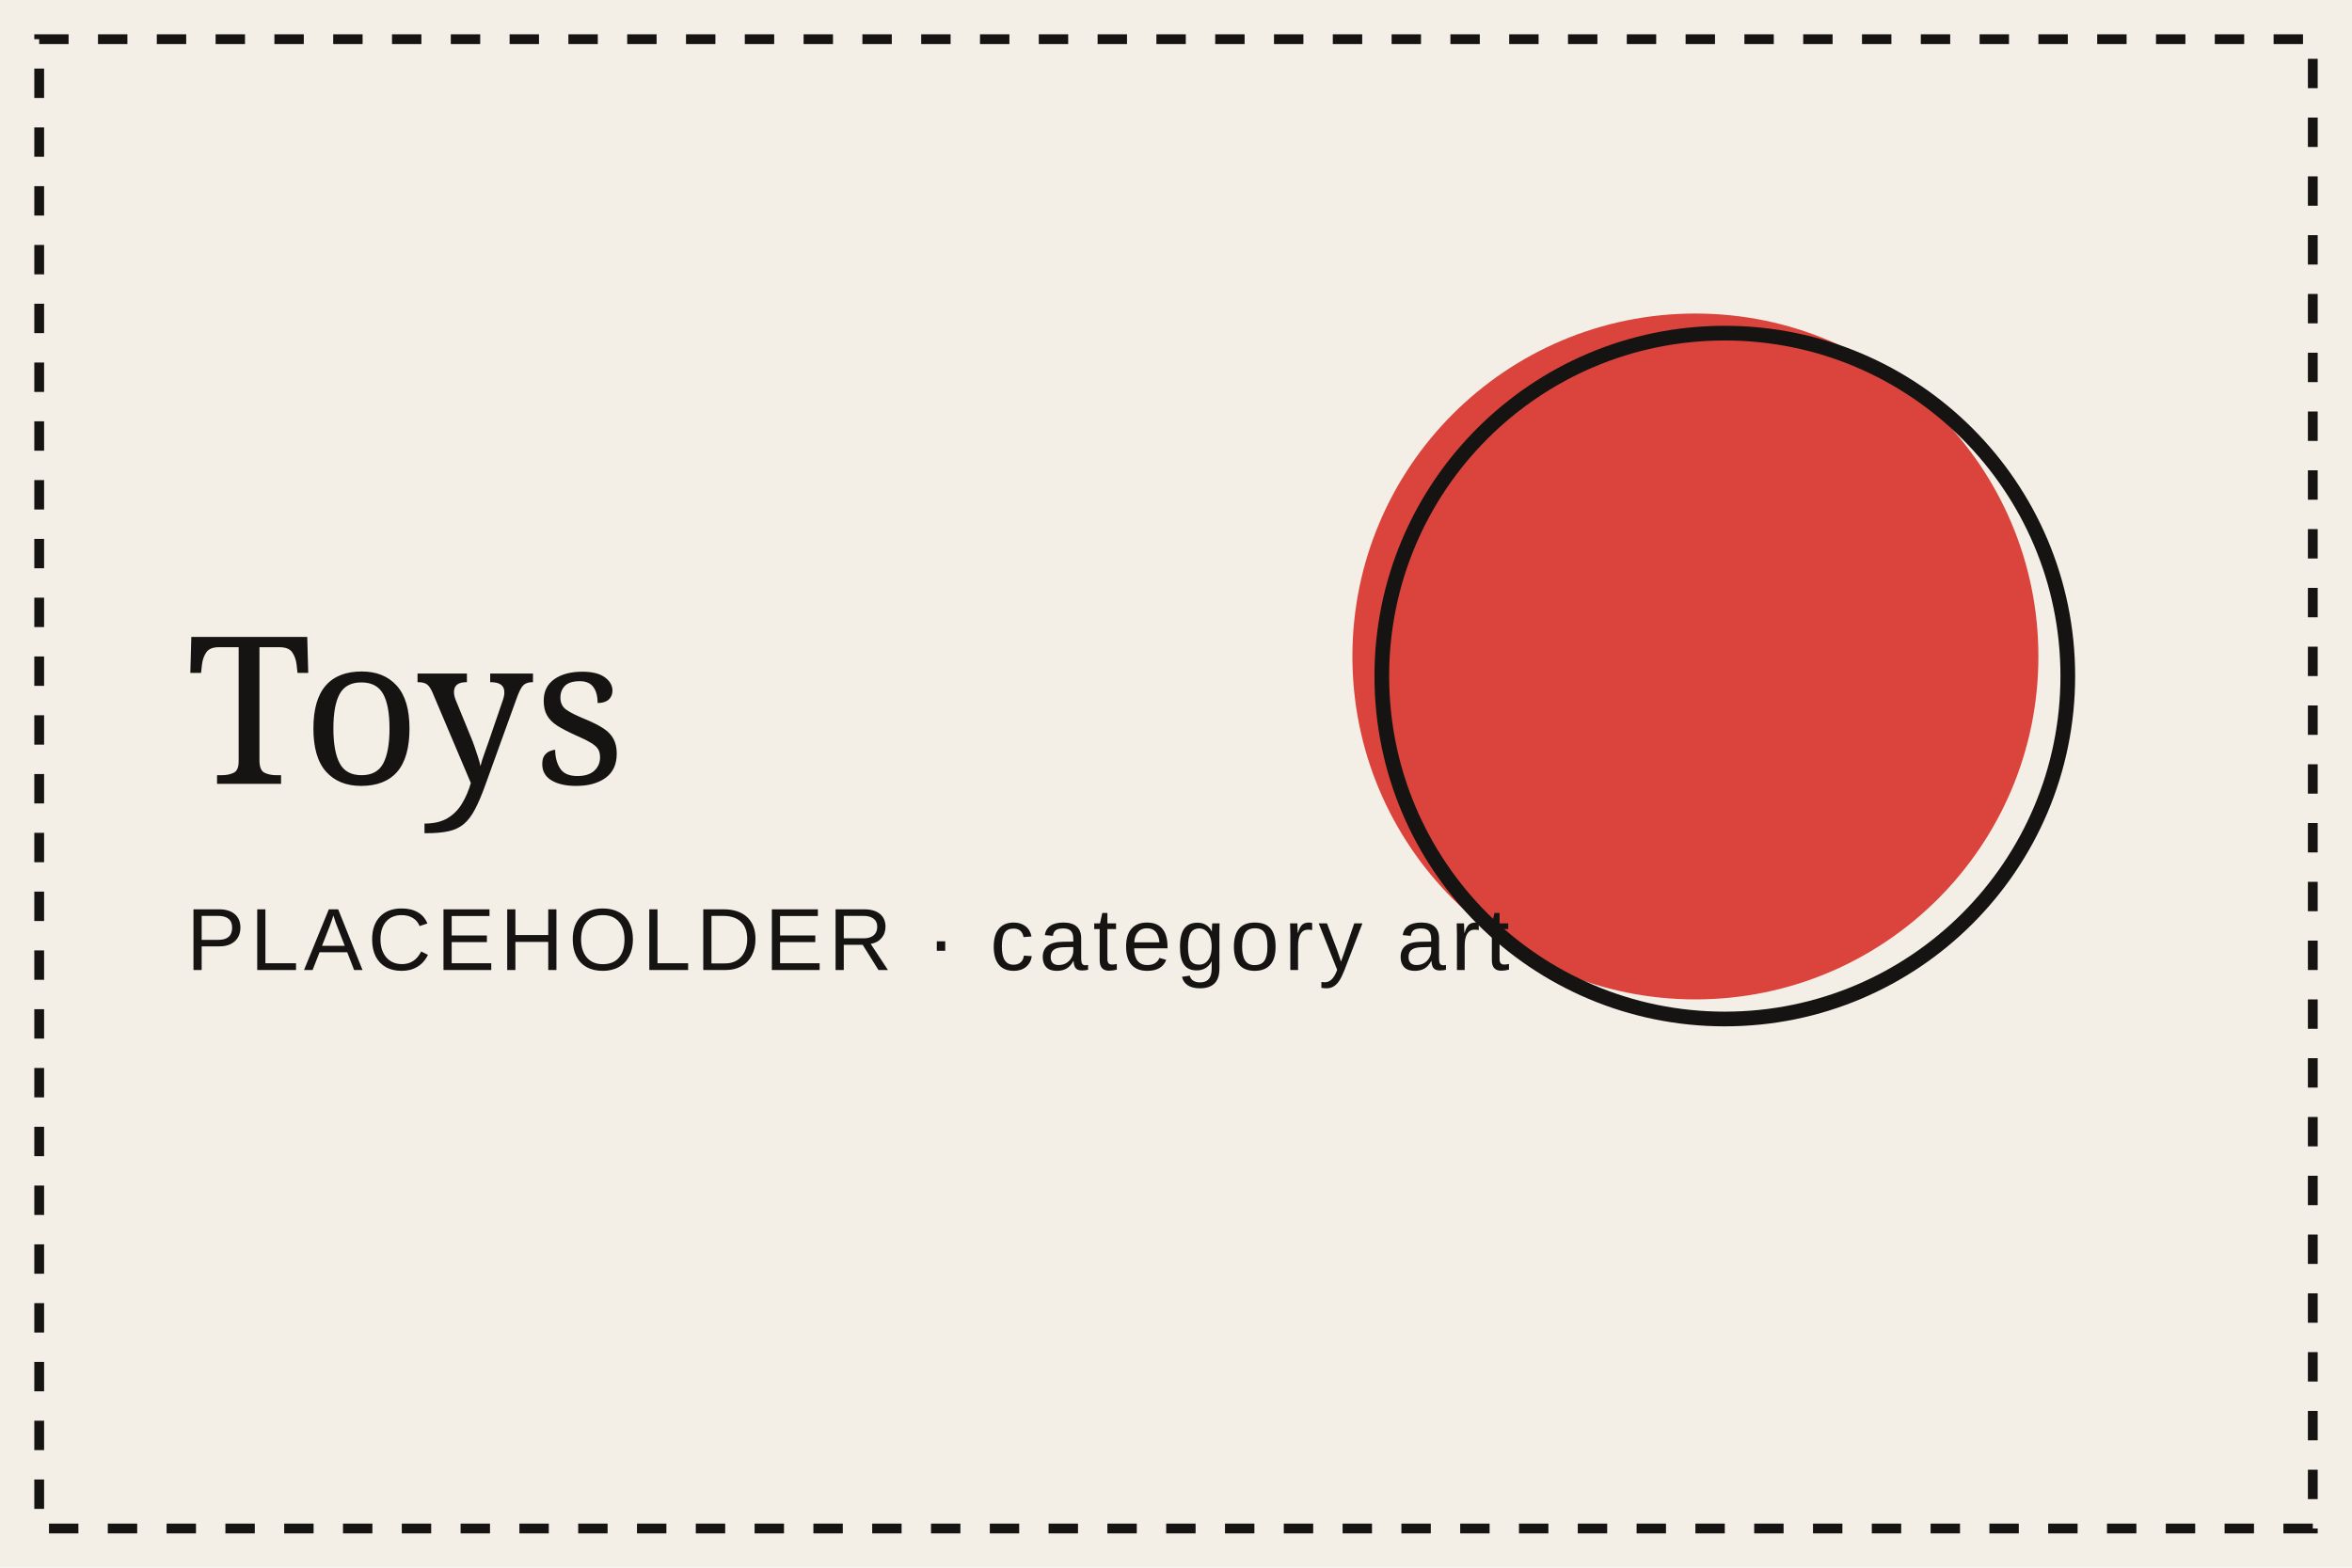
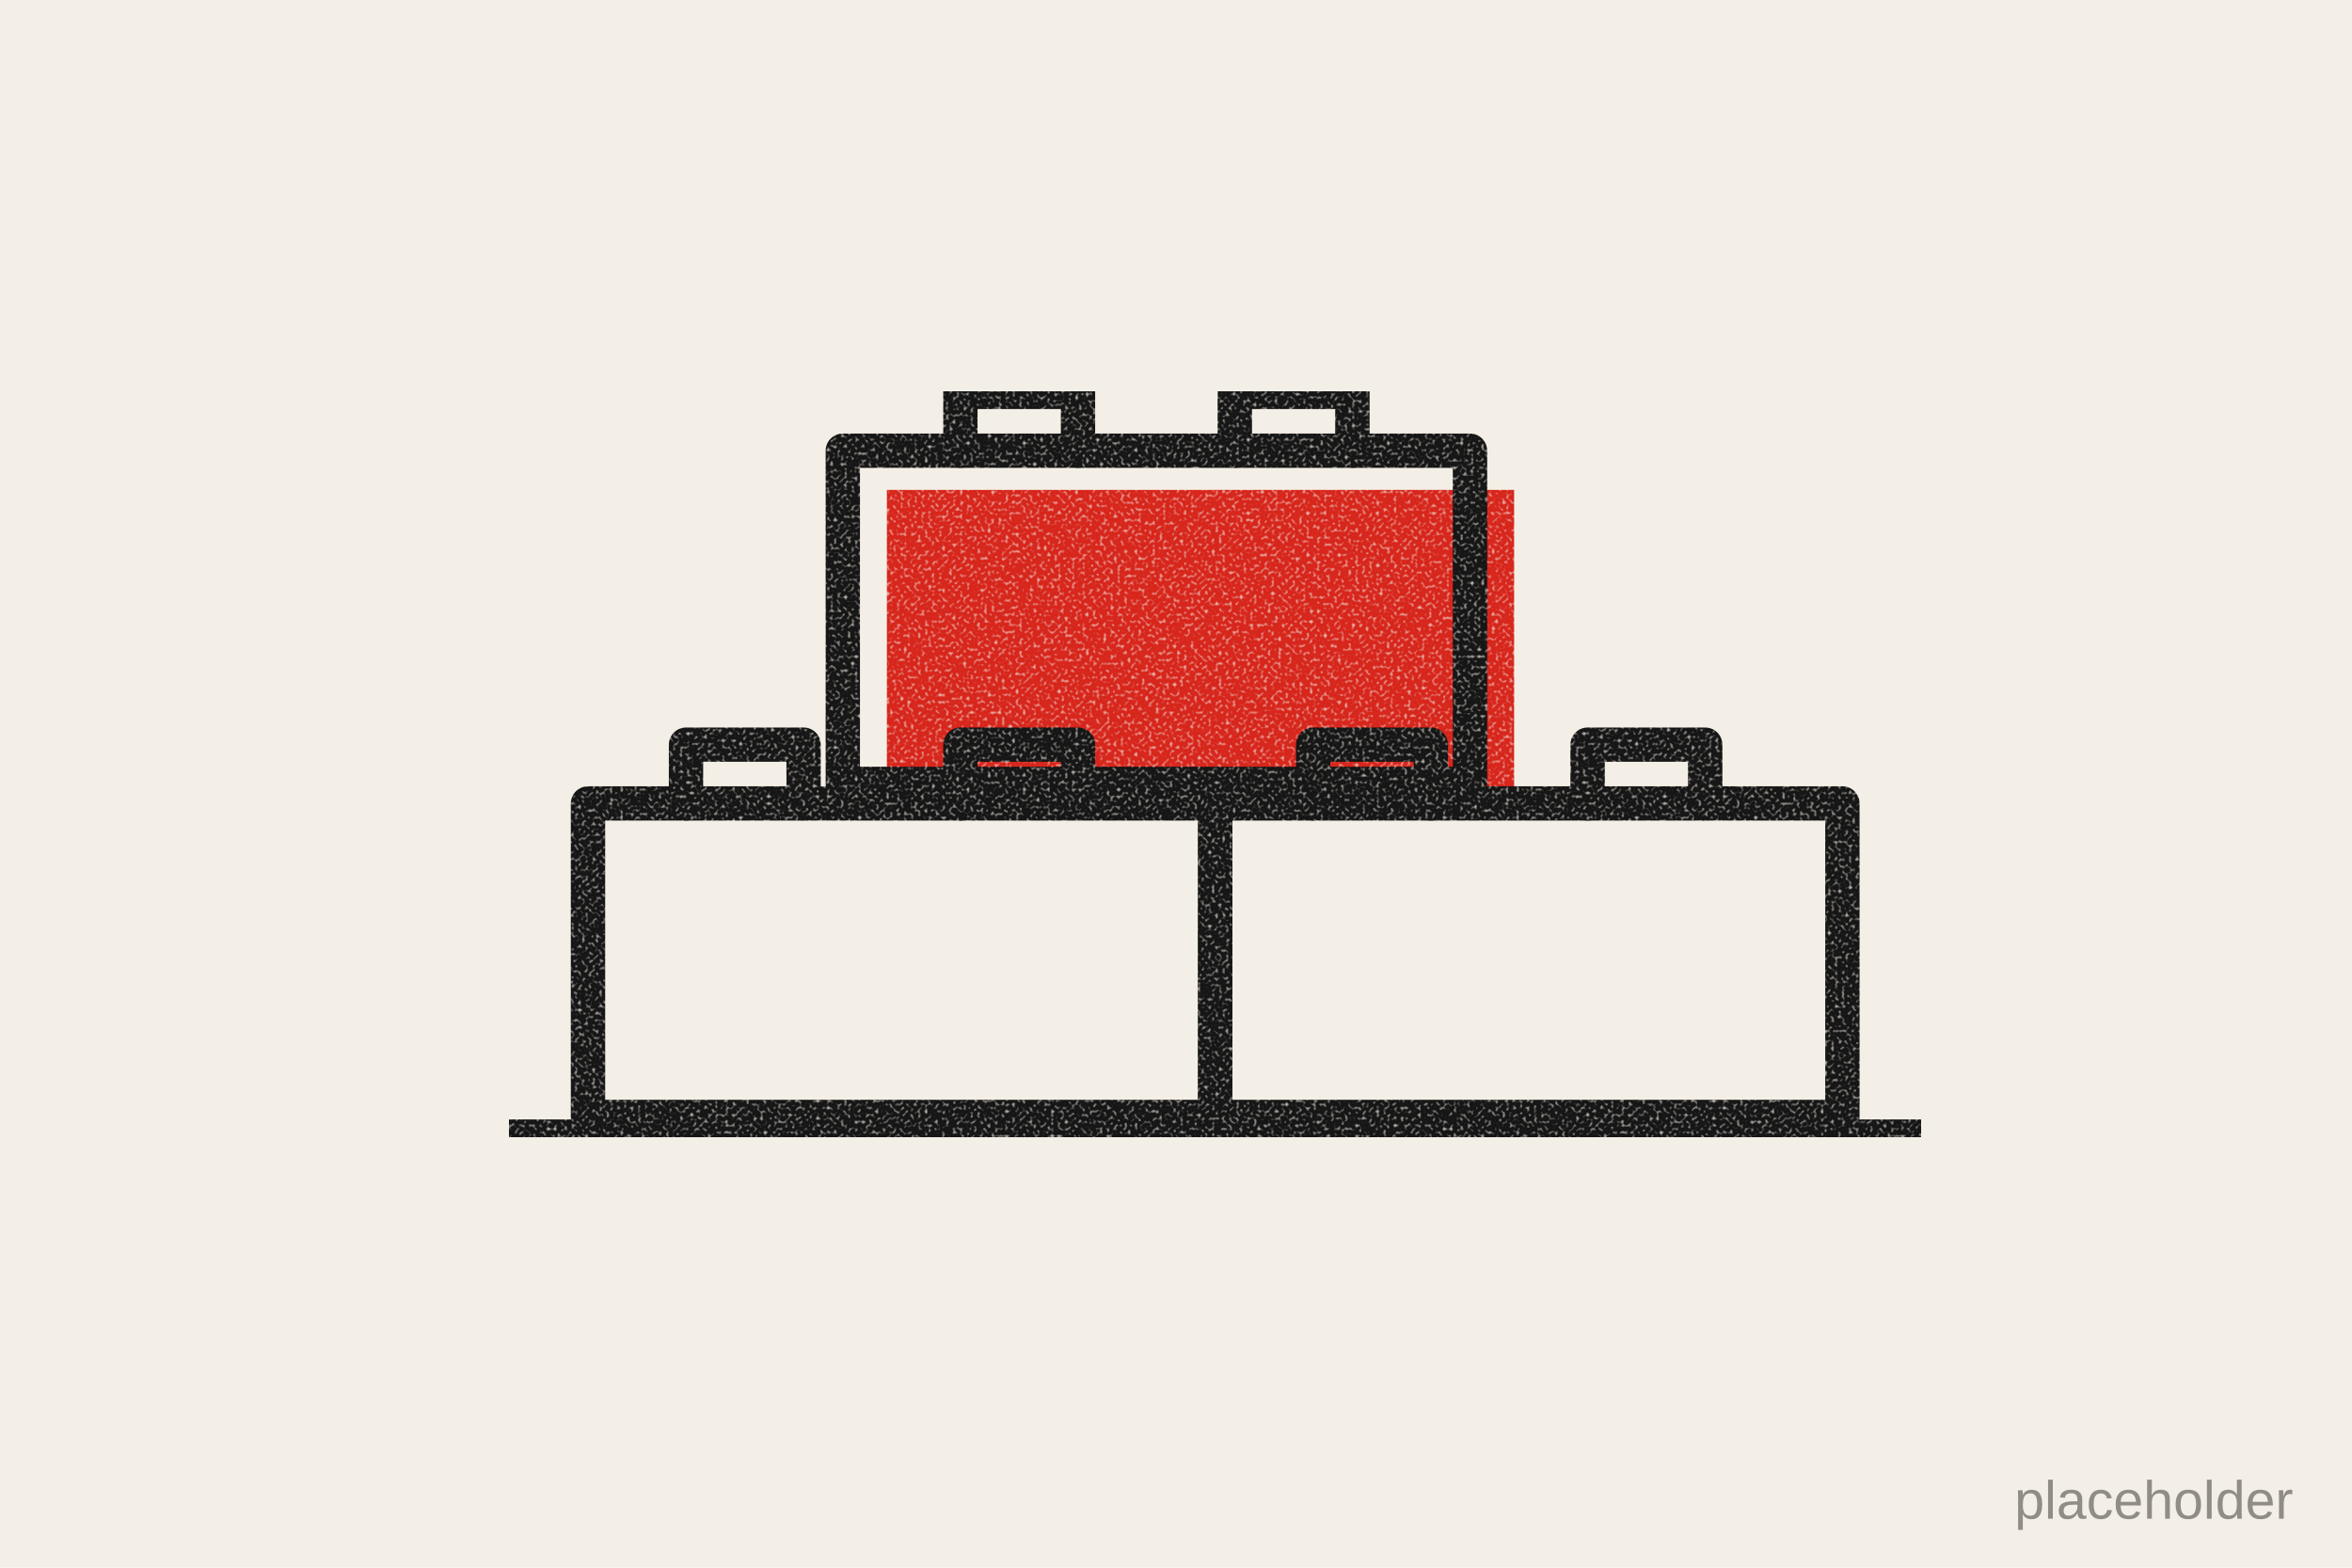
<svg xmlns="http://www.w3.org/2000/svg" width="480" height="320" viewBox="0 0 480 320">
+   <defs>
+     <filter id="g" x="0" y="0" width="100%" height="100%">
+       <feTurbulence type="fractalNoise" baseFrequency="1.4" numOctaves="1" seed="5" result="n" />
+       <feColorMatrix in="n" type="matrix" values="0 0 0 0 0 0 0 0 0 0 0 0 0 0 0 0 0 0 -2.4 2.25" result="m" />
+       <feComposite in="SourceGraphic" in2="m" operator="in" />
+     </filter>
+   </defs>
  <rect width="480" height="320" fill="#F4EFE6" />
-   <rect x="8" y="8" width="464" height="304" fill="none" stroke="#161412" stroke-width="2" stroke-dasharray="6 6" />
-   <circle cx="346" cy="134" r="70" fill="#D7261E" opacity=".85" />
-   <circle cx="352" cy="138" r="70" fill="none" stroke="#161412" stroke-width="3" />
-   <text x="38" y="160" font-family="Georgia,serif" font-size="42" fill="#161412">Toys</text>
-   <text x="38" y="198" font-family="Arial,sans-serif" font-size="18" fill="#161412" letter-spacing="1">PLACEHOLDER · category art</text>
+   <g filter="url(#g)">
+     <g fill="#D7261E" transform="translate(5 4)">
+       <rect x="176" y="96" width="128" height="64" />
+     </g>
+     <g fill="none" stroke="#161412" stroke-width="7" stroke-linecap="round" stroke-linejoin="round">
+       <rect x="120" y="164" width="128" height="64" />
+       <rect x="248" y="164" width="128" height="64" />
+       <rect x="172" y="92" width="128" height="68" />
+       <path d="M140 164 v-12 h24 v12 M196 164 v-12 h24 v12 M268 164 v-12 h24 v12 M324 164 v-12 h24 v12 M196 92 v-12 h24 v12 M252 92 v-12 h24 v12 M104 232 h288" />
+     </g>
+   </g>
+   <text x="468" y="310" text-anchor="end" font-family="Arial,sans-serif" font-size="11" fill="#161412" opacity=".45">placeholder</text>
</svg>
